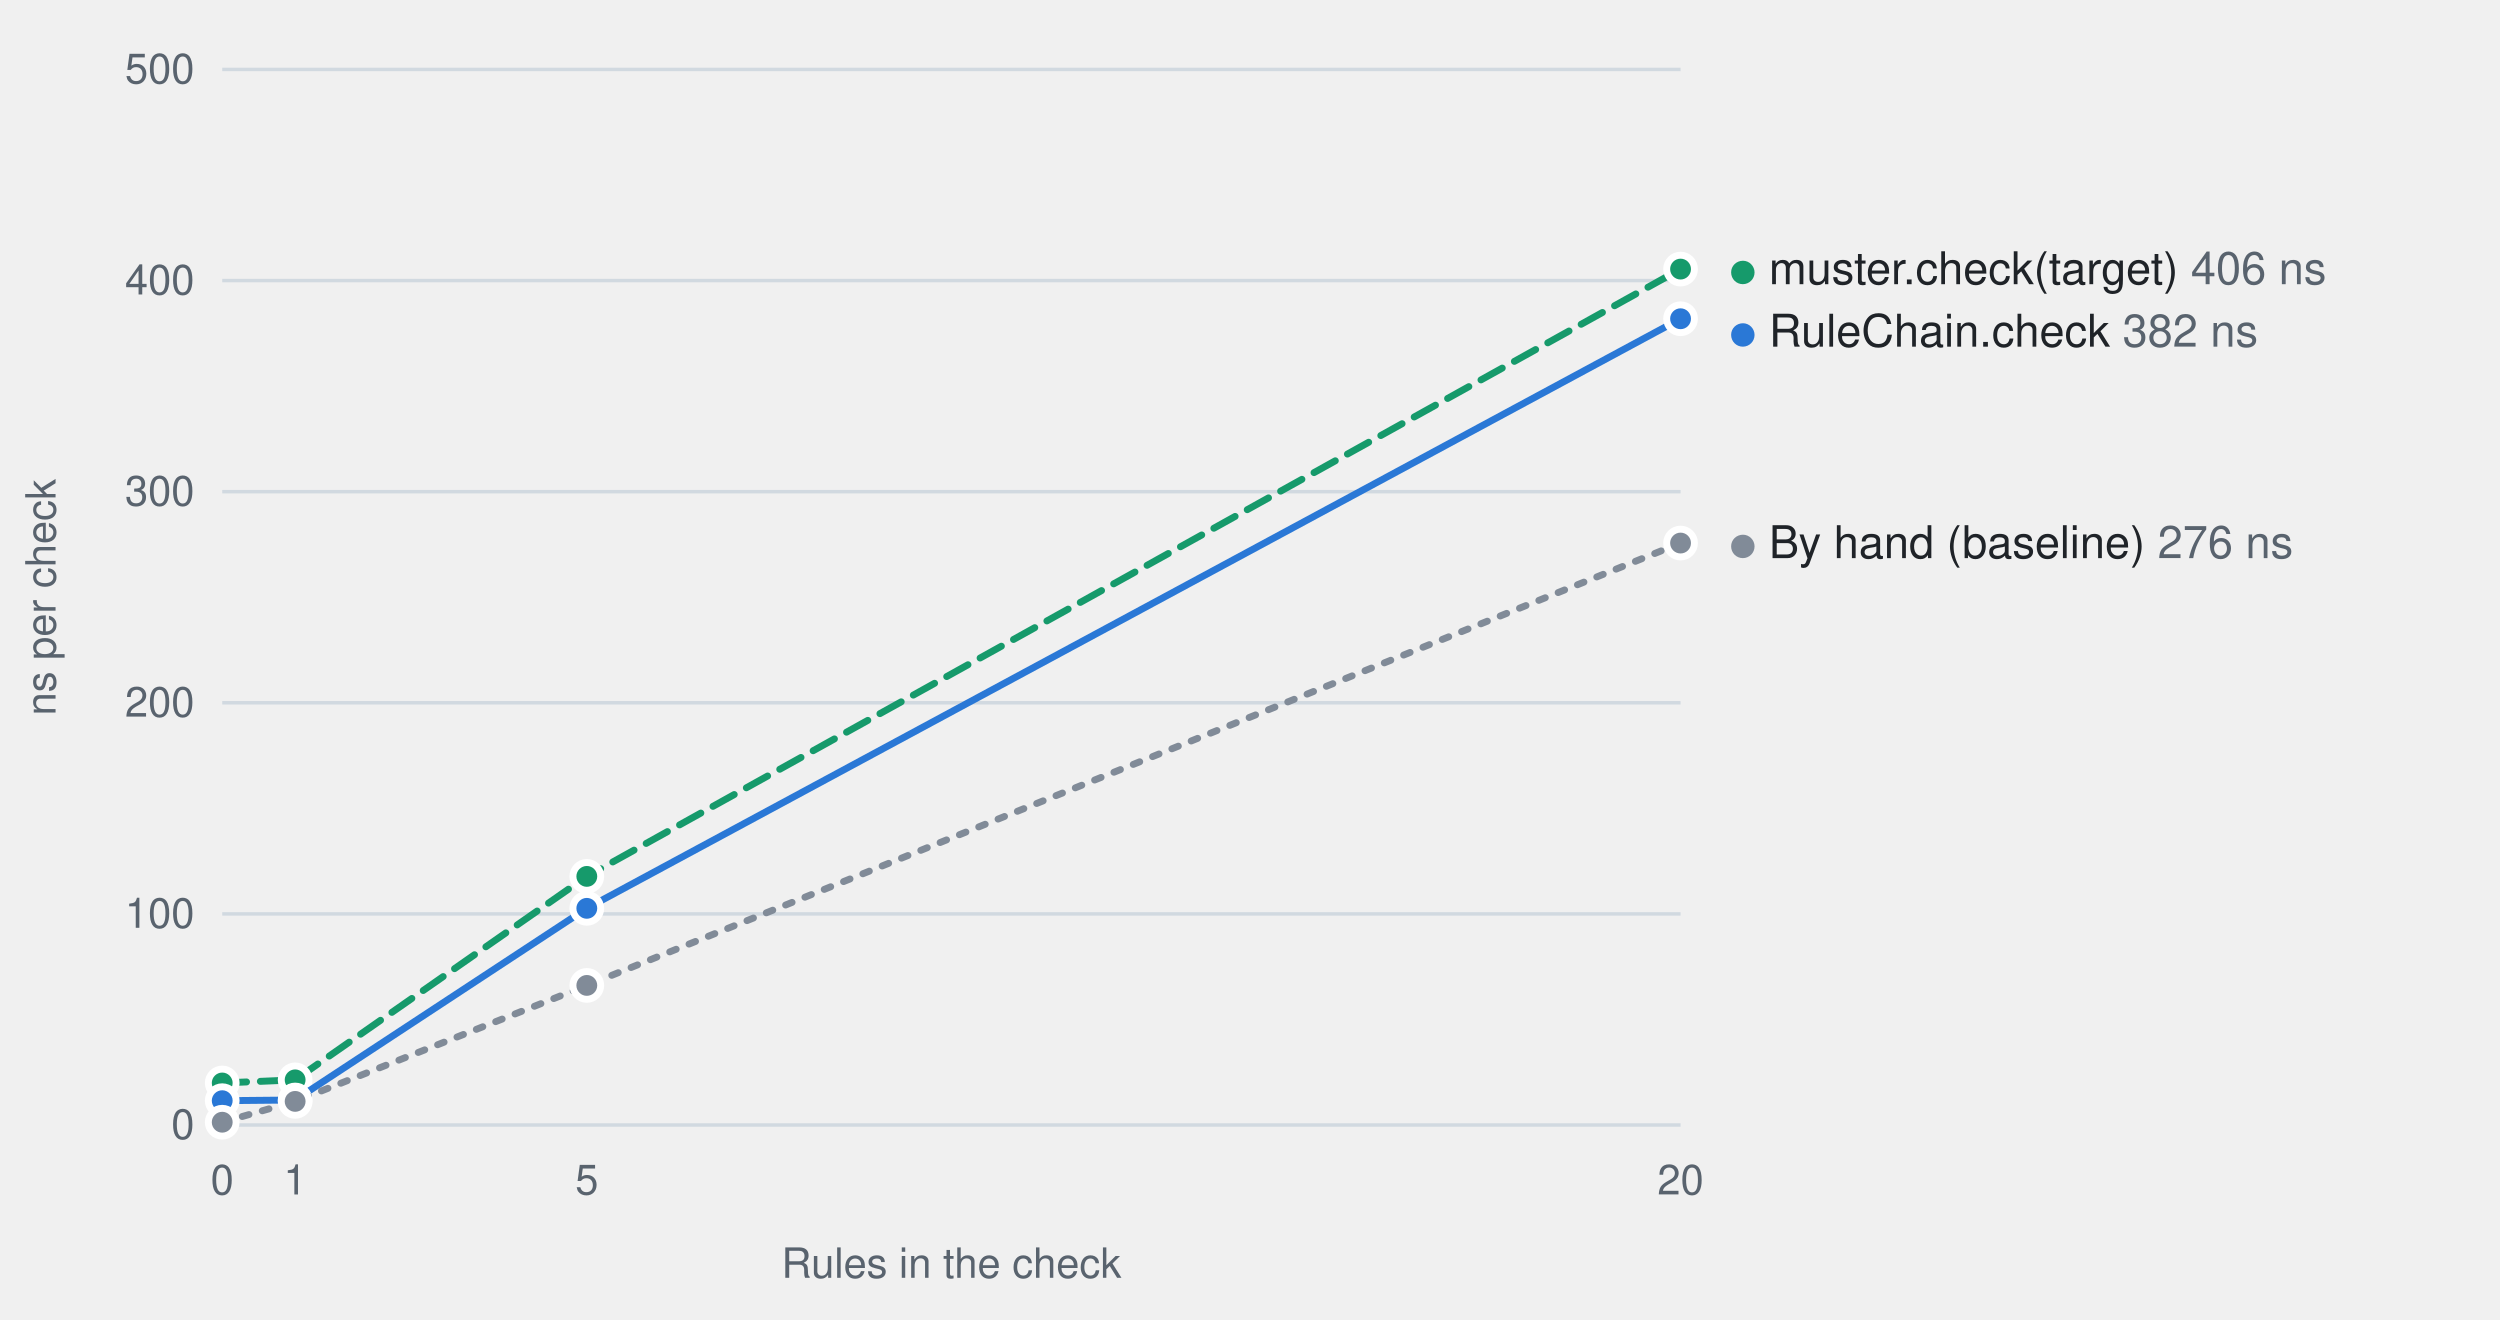
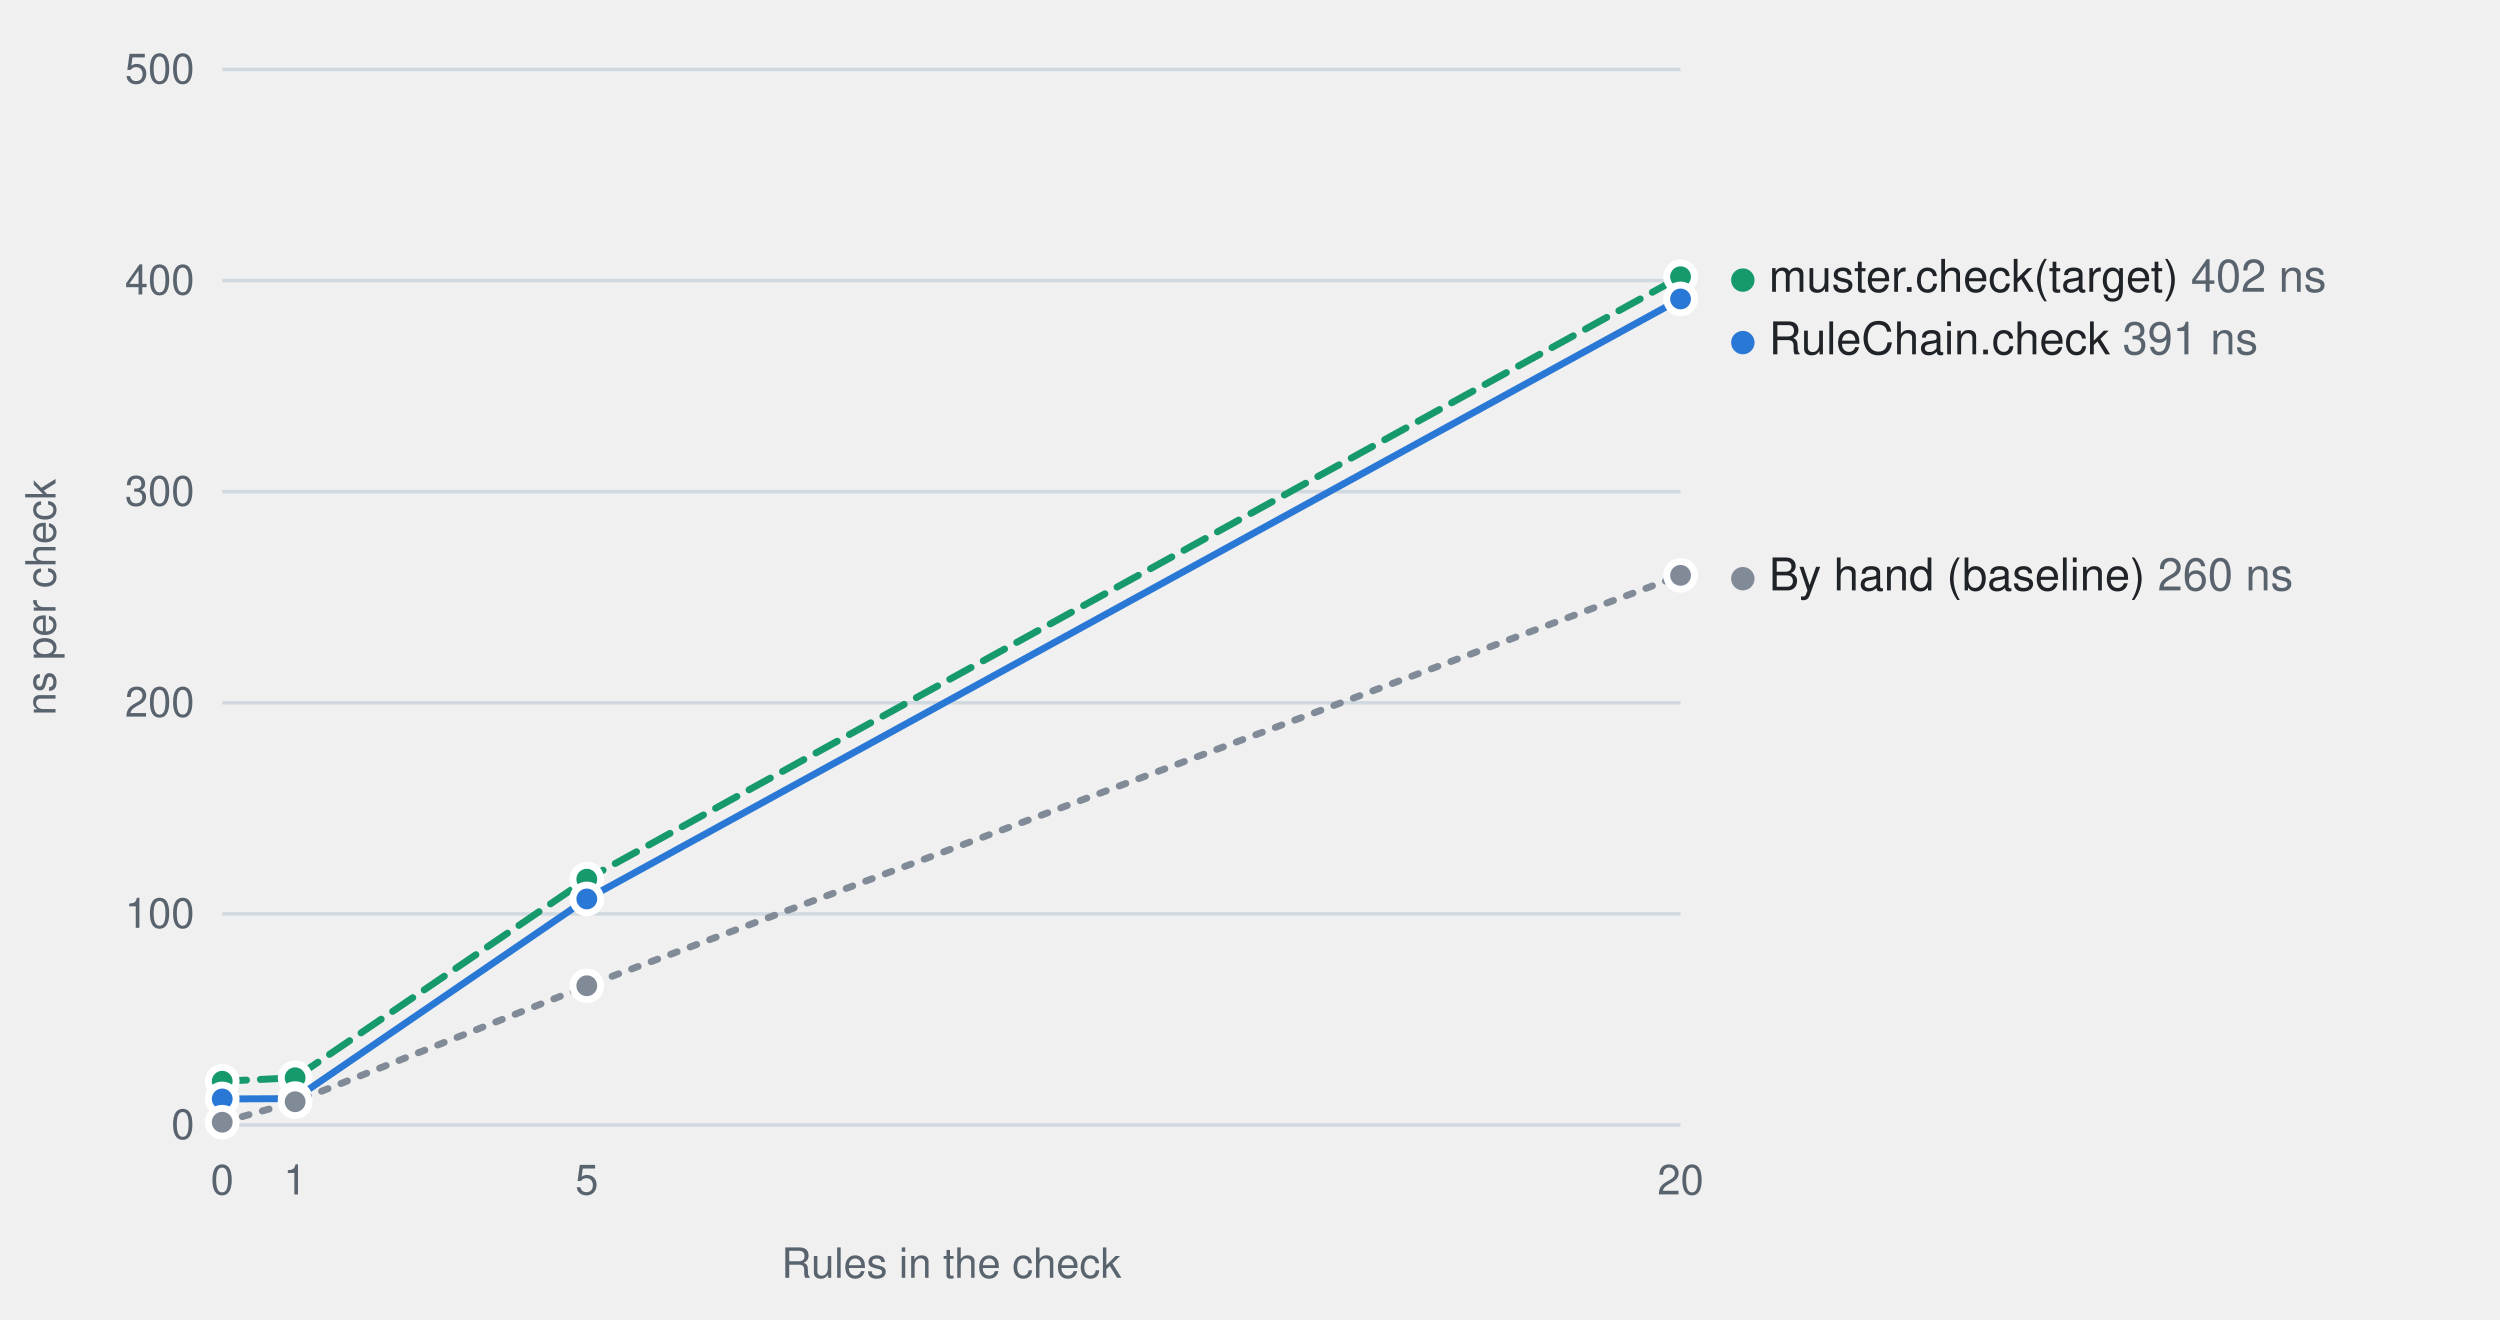
<svg xmlns="http://www.w3.org/2000/svg" width="720" height="380" viewBox="0 0 720 380" role="img" aria-labelledby="title desc" font-family="-apple-system, BlinkMacSystemFont, 'Segoe UI', Helvetica, Arial, sans-serif">
  <line x1="64" y1="324.0" x2="484" y2="324.0" stroke="#d1d9e0" />
  <text x="56" y="324.0" fill="#59636e" font-size="12" text-anchor="end" dominant-baseline="middle">0</text>
  <line x1="64" y1="263.2" x2="484" y2="263.2" stroke="#d1d9e0" />
  <text x="56" y="263.2" fill="#59636e" font-size="12" text-anchor="end" dominant-baseline="middle">100</text>
  <line x1="64" y1="202.4" x2="484" y2="202.4" stroke="#d1d9e0" />
  <text x="56" y="202.4" fill="#59636e" font-size="12" text-anchor="end" dominant-baseline="middle">200</text>
  <line x1="64" y1="141.6" x2="484" y2="141.6" stroke="#d1d9e0" />
  <text x="56" y="141.6" fill="#59636e" font-size="12" text-anchor="end" dominant-baseline="middle">300</text>
  <line x1="64" y1="80.8" x2="484" y2="80.8" stroke="#d1d9e0" />
  <text x="56" y="80.8" fill="#59636e" font-size="12" text-anchor="end" dominant-baseline="middle">400</text>
  <line x1="64" y1="20.0" x2="484" y2="20.0" stroke="#d1d9e0" />
  <text x="56" y="20.0" fill="#59636e" font-size="12" text-anchor="end" dominant-baseline="middle">500</text>
  <text x="64.0" y="344" fill="#59636e" font-size="12" text-anchor="middle">0</text>
  <text x="85.0" y="344" fill="#59636e" font-size="12" text-anchor="middle">1</text>
  <text x="169.0" y="344" fill="#59636e" font-size="12" text-anchor="middle">5</text>
  <text x="484.0" y="344" fill="#59636e" font-size="12" text-anchor="middle">20</text>
  <text x="274.0" y="368" fill="#59636e" font-size="12" text-anchor="middle">Rules in the check</text>
  <text x="16" y="172.0" fill="#59636e" font-size="12" text-anchor="middle" transform="rotate(-90 16 172.0)">ns per check</text>
-   <polyline points="64.0,311.9 85.0,311.0 169.0,252.4 484.0,77.5" fill="none" stroke="#169a6b" stroke-width="2" stroke-linejoin="round" stroke-linecap="round" stroke-dasharray="7 4" />
-   <circle cx="64.0" cy="311.9" r="4" fill="#169a6b" stroke="#ffffff" stroke-width="2" />
-   <circle cx="85.0" cy="311.0" r="4" fill="#169a6b" stroke="#ffffff" stroke-width="2" />
-   <circle cx="169.0" cy="252.4" r="4" fill="#169a6b" stroke="#ffffff" stroke-width="2" />
-   <circle cx="484.0" cy="77.5" r="4" fill="#169a6b" stroke="#ffffff" stroke-width="2" />
-   <polyline points="64.0,317.0 85.0,316.8 169.0,261.6 484.0,91.8" fill="none" stroke="#2a78d6" stroke-width="2" stroke-linejoin="round" stroke-linecap="round" />
-   <circle cx="64.0" cy="317.0" r="4" fill="#2a78d6" stroke="#ffffff" stroke-width="2" />
-   <circle cx="85.0" cy="316.8" r="4" fill="#2a78d6" stroke="#ffffff" stroke-width="2" />
-   <circle cx="169.0" cy="261.6" r="4" fill="#2a78d6" stroke="#ffffff" stroke-width="2" />
-   <circle cx="484.0" cy="91.8" r="4" fill="#2a78d6" stroke="#ffffff" stroke-width="2" />
-   <polyline points="64.0,323.2 85.0,317.2 169.0,283.8 484.0,156.4" fill="none" stroke="#818b98" stroke-width="2" stroke-linejoin="round" stroke-linecap="round" stroke-dasharray="2 4" />
+   <polyline points="64.0,311.4 85.0,310.4 169.0,253.2 484.0,79.7" fill="none" stroke="#169a6b" stroke-width="2" stroke-linejoin="round" stroke-linecap="round" stroke-dasharray="7 4" />
+   <circle cx="64.0" cy="311.4" r="4" fill="#169a6b" stroke="#ffffff" stroke-width="2" />
+   <circle cx="85.0" cy="310.4" r="4" fill="#169a6b" stroke="#ffffff" stroke-width="2" />
+   <circle cx="169.0" cy="253.2" r="4" fill="#169a6b" stroke="#ffffff" stroke-width="2" />
+   <circle cx="484.0" cy="79.7" r="4" fill="#169a6b" stroke="#ffffff" stroke-width="2" />
+   <polyline points="64.0,316.5 85.0,316.4 169.0,258.9 484.0,86.1" fill="none" stroke="#2a78d6" stroke-width="2" stroke-linejoin="round" stroke-linecap="round" />
+   <circle cx="64.0" cy="316.5" r="4" fill="#2a78d6" stroke="#ffffff" stroke-width="2" />
+   <circle cx="85.0" cy="316.4" r="4" fill="#2a78d6" stroke="#ffffff" stroke-width="2" />
+   <circle cx="169.0" cy="258.9" r="4" fill="#2a78d6" stroke="#ffffff" stroke-width="2" />
+   <circle cx="484.0" cy="86.1" r="4" fill="#2a78d6" stroke="#ffffff" stroke-width="2" />
+   <polyline points="64.0,323.2 85.0,317.3 169.0,283.9 484.0,165.7" fill="none" stroke="#818b98" stroke-width="2" stroke-linejoin="round" stroke-linecap="round" stroke-dasharray="2 4" />
  <circle cx="64.0" cy="323.2" r="4" fill="#818b98" stroke="#ffffff" stroke-width="2" />
-   <circle cx="85.0" cy="317.2" r="4" fill="#818b98" stroke="#ffffff" stroke-width="2" />
-   <circle cx="169.0" cy="283.8" r="4" fill="#818b98" stroke="#ffffff" stroke-width="2" />
-   <circle cx="484.0" cy="156.4" r="4" fill="#818b98" stroke="#ffffff" stroke-width="2" />
-   <text x="498" y="77.5" fill="#1f2328" font-size="13" dominant-baseline="middle">
-     <tspan fill="#169a6b">●</tspan> muster.check(target) <tspan fill="#59636e">406 ns</tspan>
+   <circle cx="85.0" cy="317.3" r="4" fill="#818b98" stroke="#ffffff" stroke-width="2" />
+   <circle cx="169.0" cy="283.9" r="4" fill="#818b98" stroke="#ffffff" stroke-width="2" />
+   <circle cx="484.0" cy="165.7" r="4" fill="#818b98" stroke="#ffffff" stroke-width="2" />
+   <text x="498" y="79.7" fill="#1f2328" font-size="13" dominant-baseline="middle">
+     <tspan fill="#169a6b">●</tspan> muster.check(target) <tspan fill="#59636e">402 ns</tspan>
  </text>
-   <text x="498" y="95.5" fill="#1f2328" font-size="13" dominant-baseline="middle">
-     <tspan fill="#2a78d6">●</tspan> RuleChain.check <tspan fill="#59636e">382 ns</tspan>
+   <text x="498" y="97.7" fill="#1f2328" font-size="13" dominant-baseline="middle">
+     <tspan fill="#2a78d6">●</tspan> RuleChain.check <tspan fill="#59636e">391 ns</tspan>
  </text>
-   <text x="498" y="156.4" fill="#1f2328" font-size="13" dominant-baseline="middle">
-     <tspan fill="#818b98">●</tspan> By hand (baseline) <tspan fill="#59636e">276 ns</tspan>
+   <text x="498" y="165.7" fill="#1f2328" font-size="13" dominant-baseline="middle">
+     <tspan fill="#818b98">●</tspan> By hand (baseline) <tspan fill="#59636e">260 ns</tspan>
  </text>
</svg>
